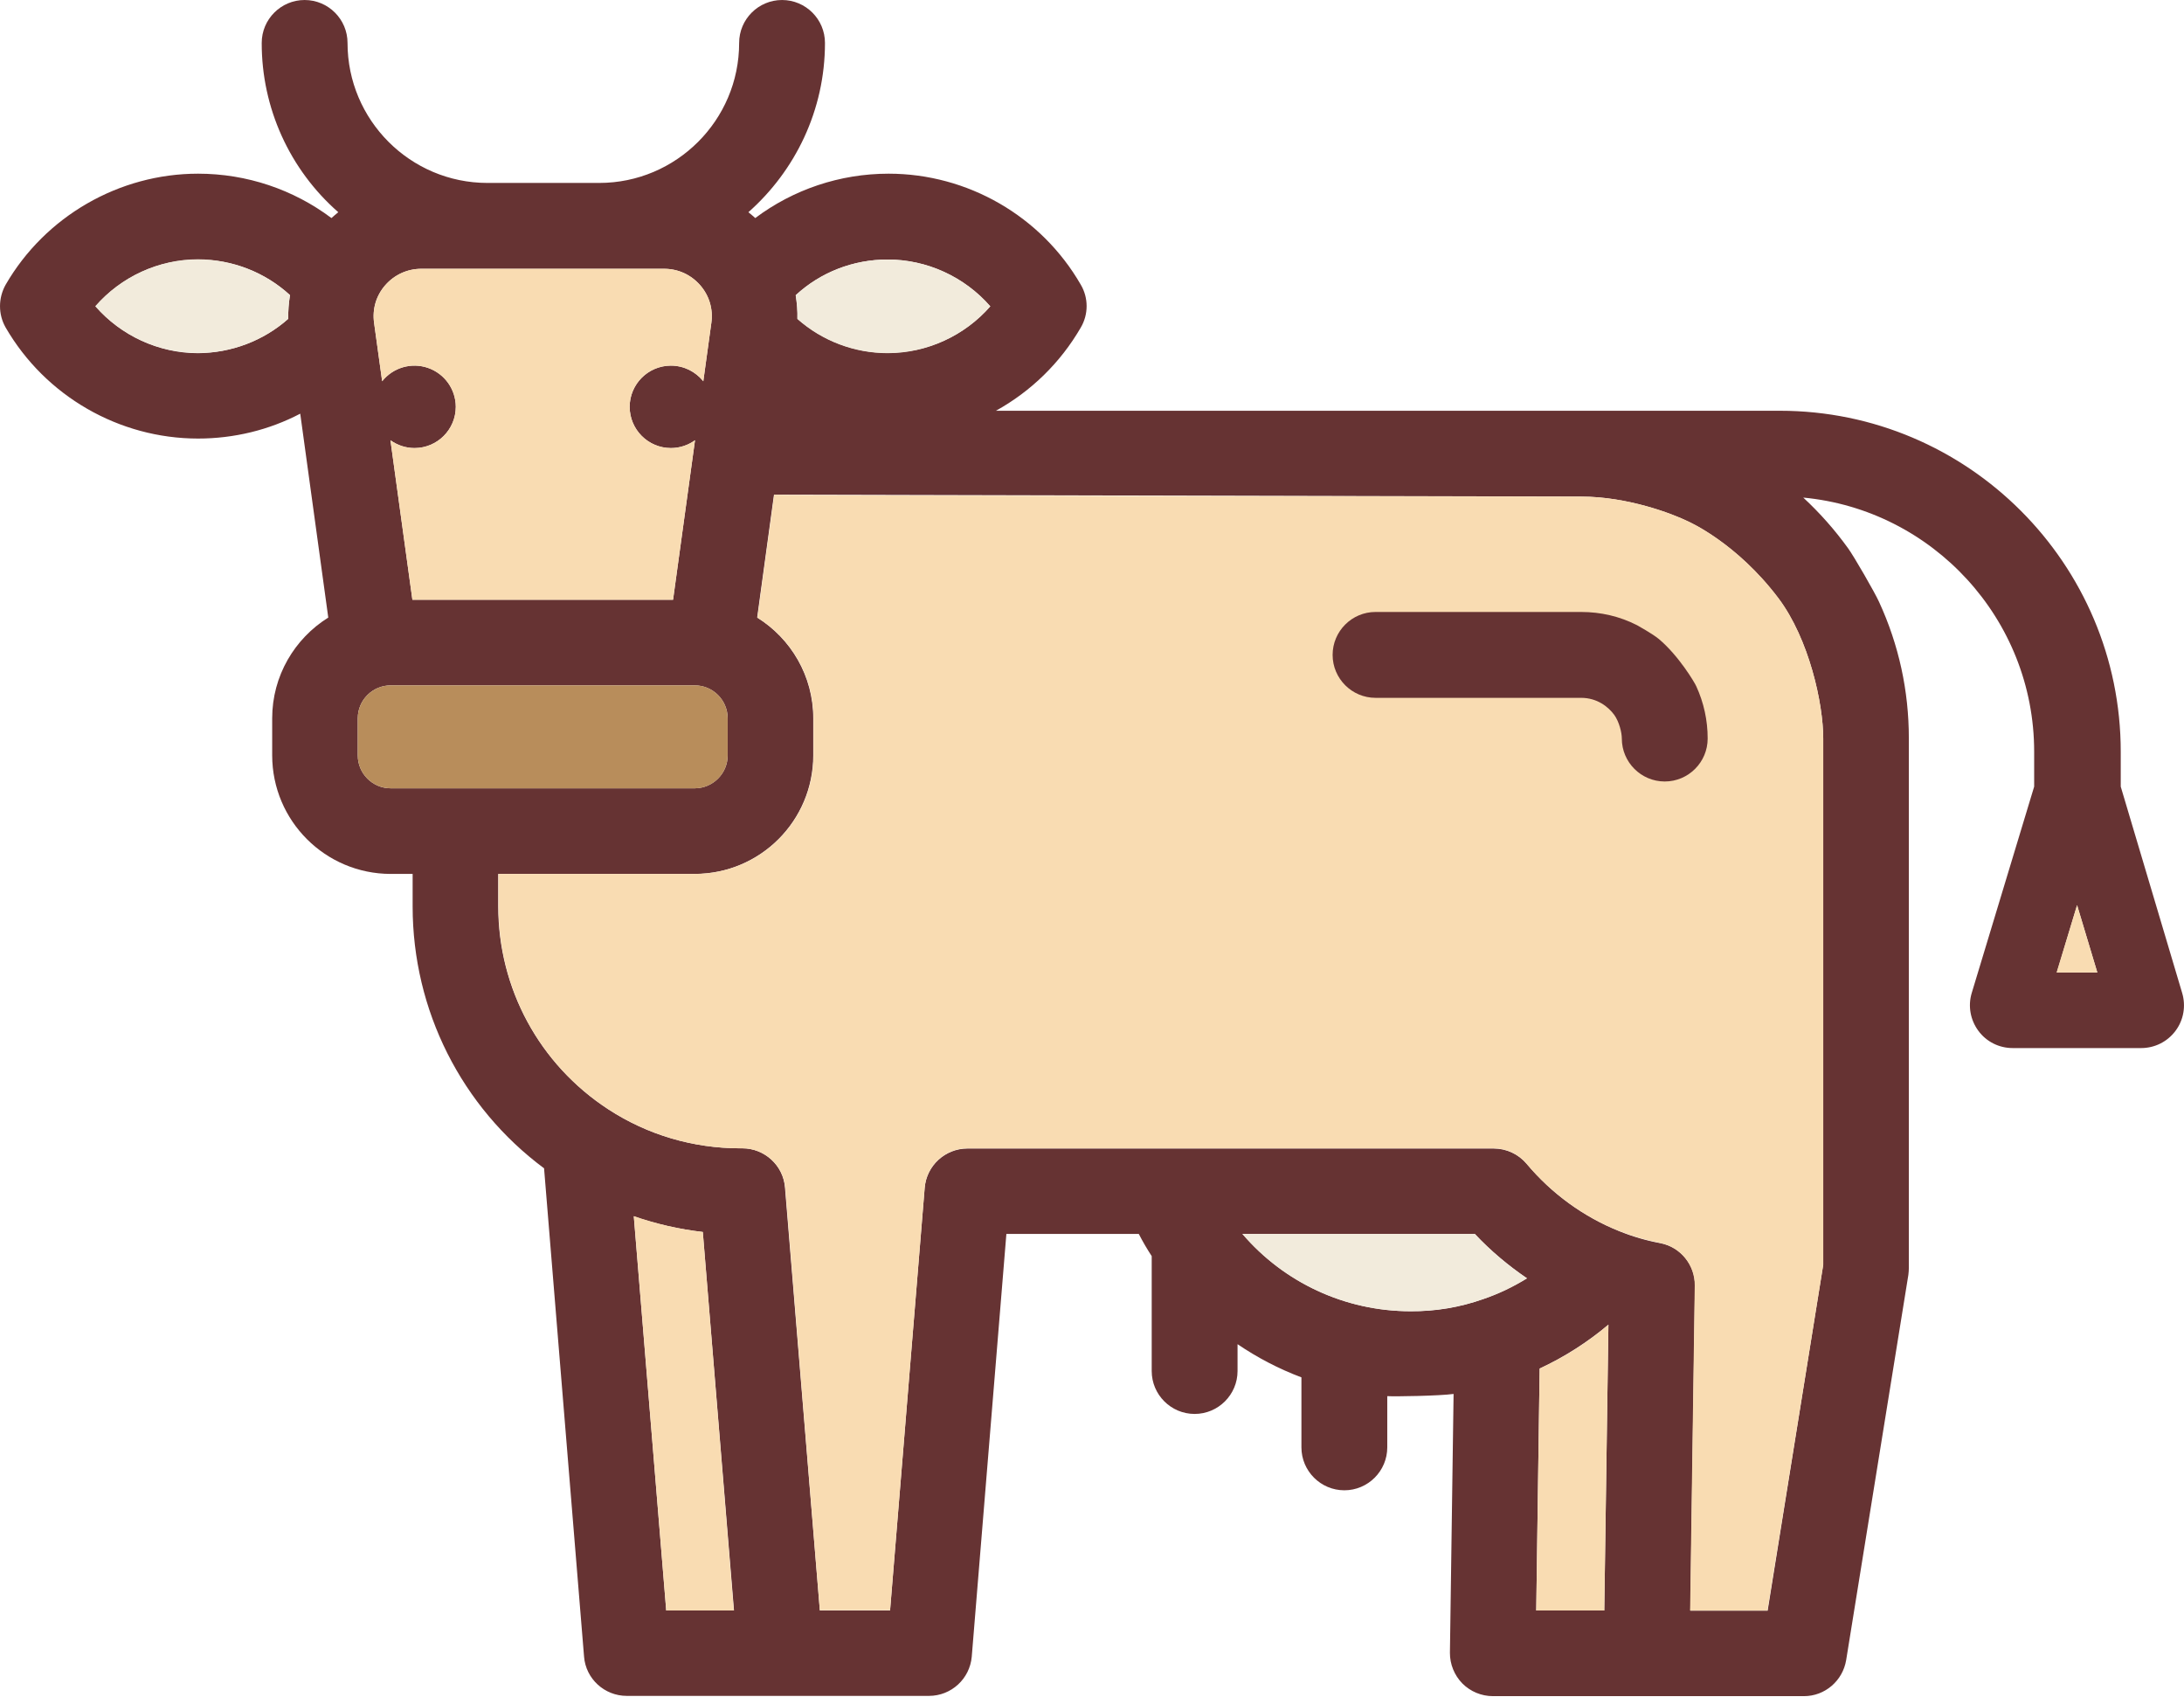
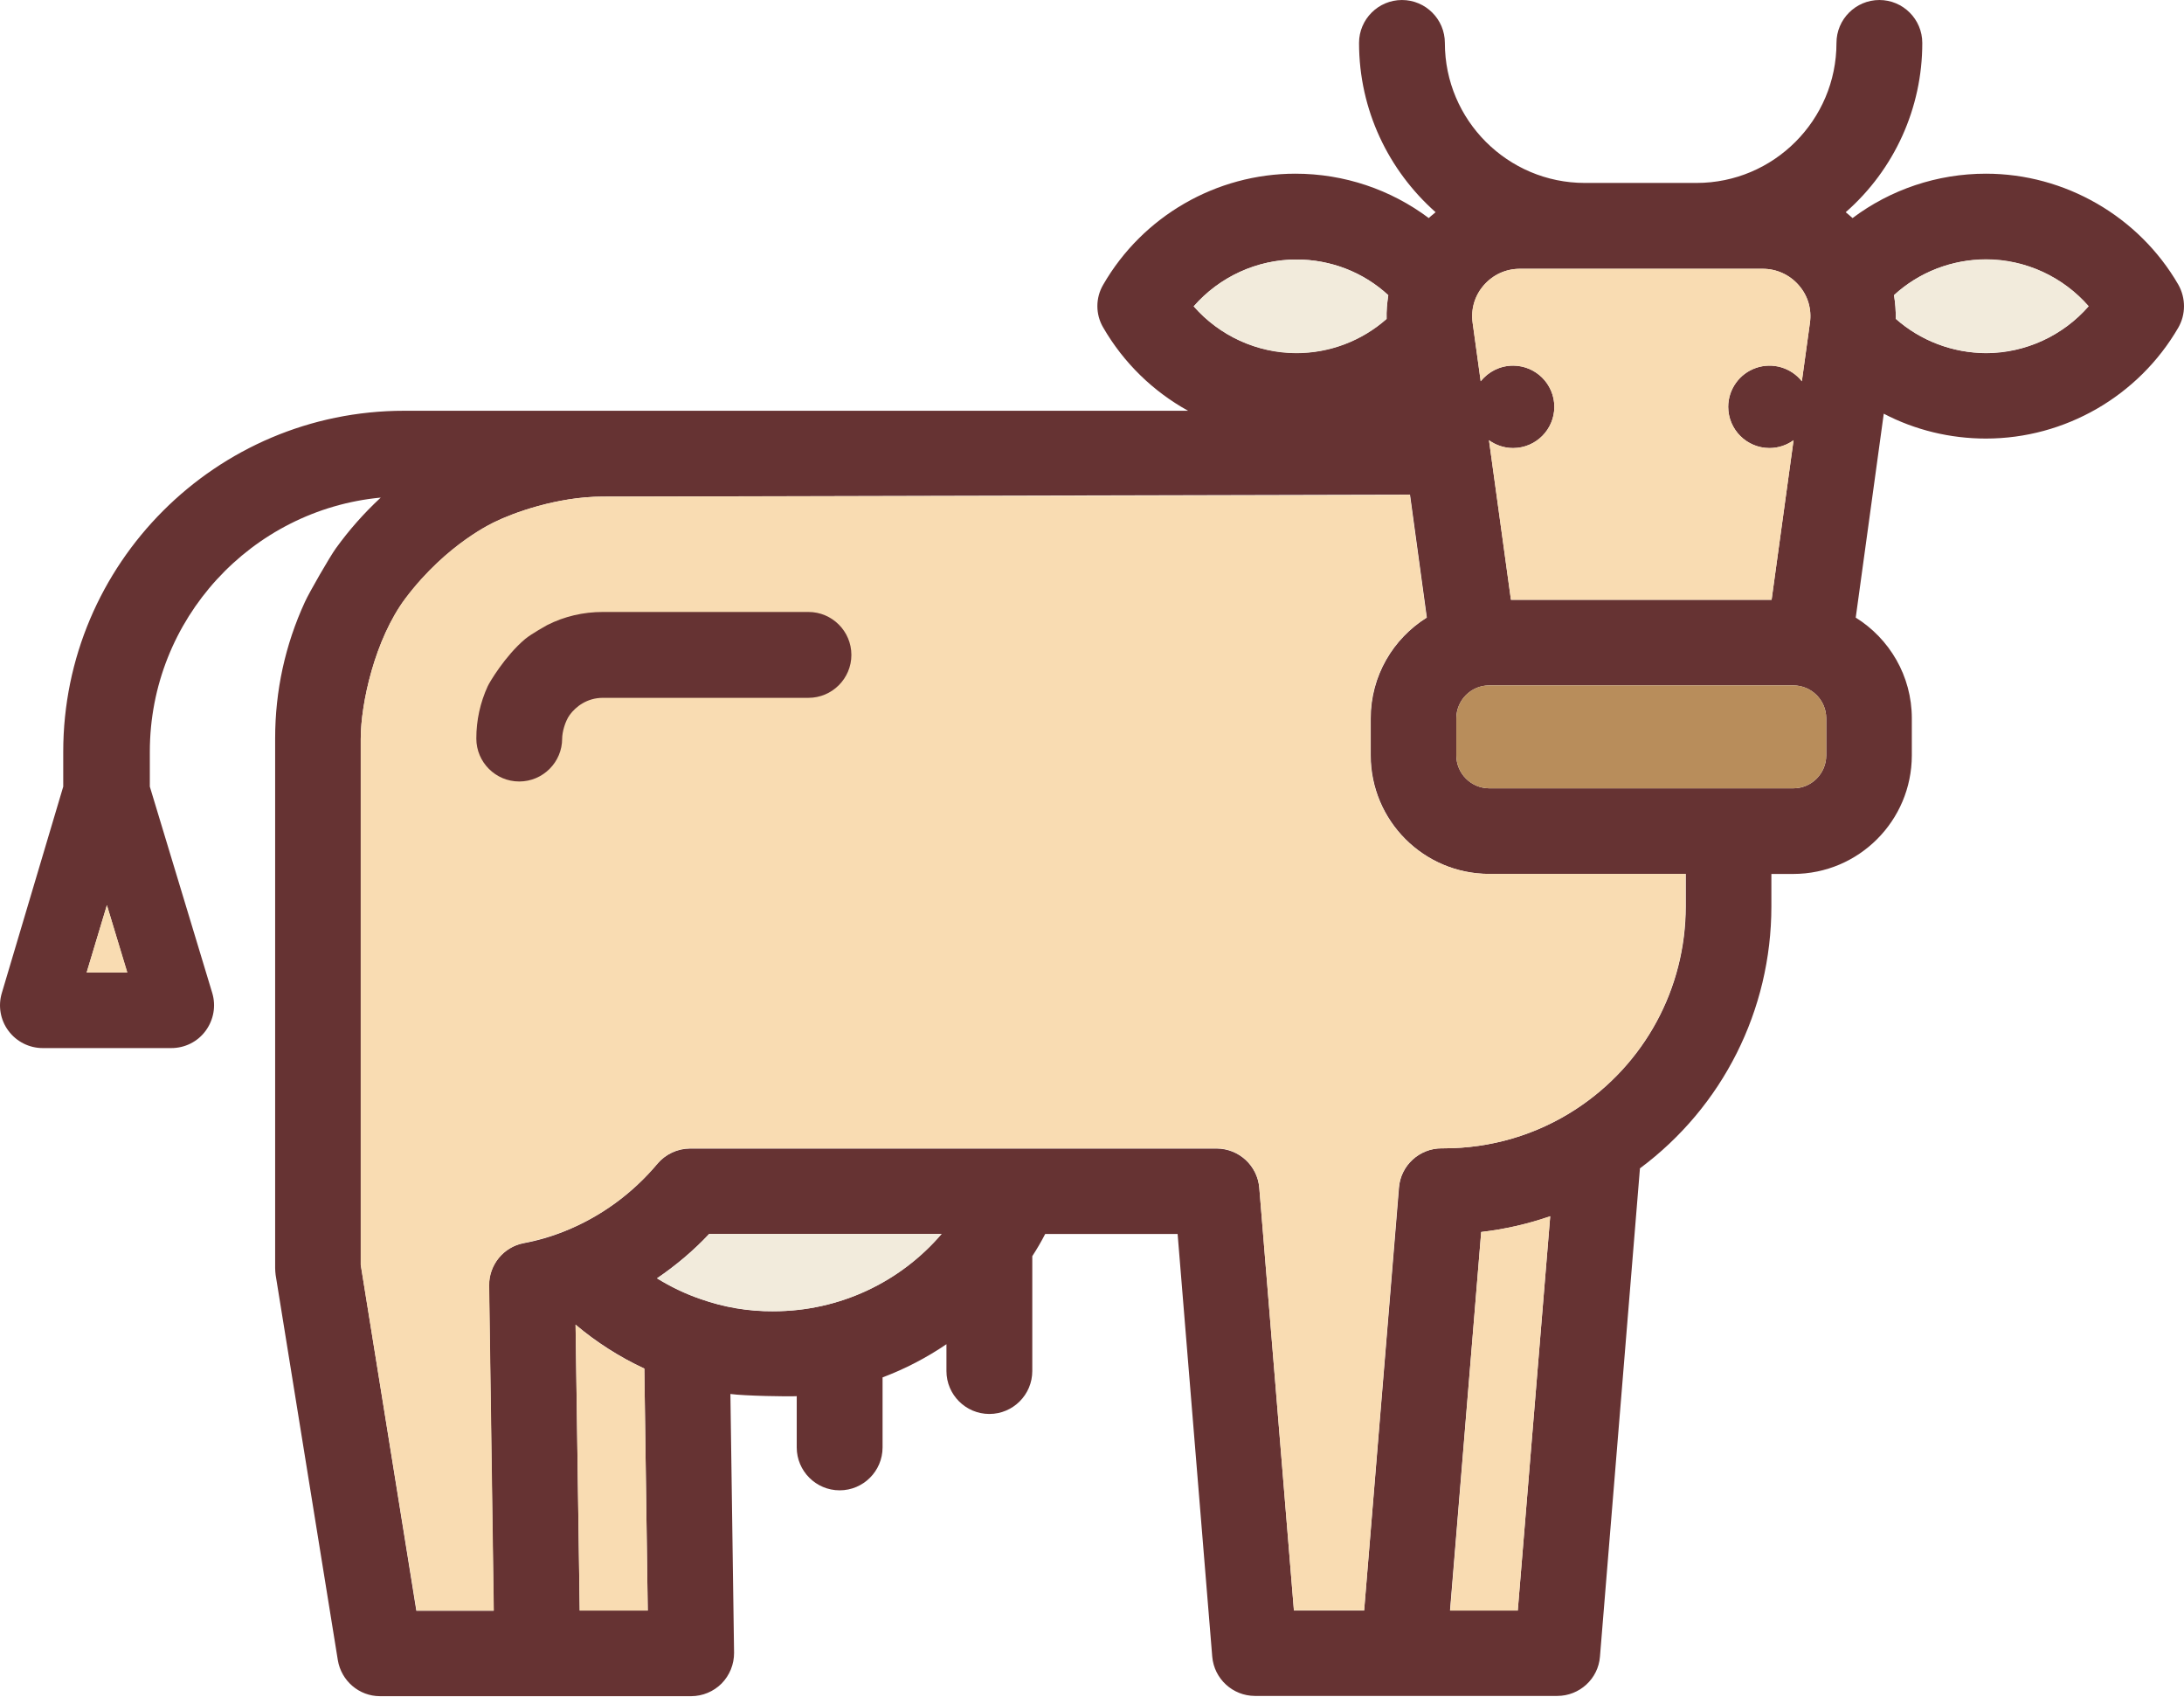
- <svg xmlns="http://www.w3.org/2000/svg" width="145.383" height="112.876" viewBox="0 0 186.091 144.481">
-   <path d="M24.563 27.155c-.021-.686.042-1.35.145-2.015-2.119-1.953-4.903-3.033-7.833-3.033-3.387 0-6.565 1.475-8.747 3.989 2.182 2.493 5.381 3.989 8.747 3.989 2.846-.021 5.568-1.06 7.687-2.93zm36.047.353c.166-1.184-.187-2.327-.956-3.22-.79-.893-1.87-1.392-3.075-1.392H35.907a4.07 4.07 0 0 0-3.075 1.392c-.79.893-1.122 2.036-.956 3.22l.686 4.966a3.52 3.52 0 0 1 6.275 2.182 3.52 3.52 0 0 1-3.511 3.511c-.769 0-1.475-.249-2.057-.665l1.87 13.588h22.21l1.87-13.588c-.582.416-1.288.665-2.057.665a3.52 3.52 0 0 1-3.511-3.511 3.52 3.52 0 0 1 3.511-3.511c1.122 0 2.098.519 2.763 1.33zm1.392 36.837v-3.158c0-1.537-1.247-2.805-2.805-2.805H33.289c-1.537 0-2.805 1.247-2.805 2.805v3.158c0 1.537 1.247 2.805 2.805 2.805h25.929c1.537-.021 2.784-1.267 2.784-2.805zm.54 72.843l-2.659-32.245a28.07 28.07 0 0 1-5.88-1.33l2.763 33.575zM84.379 26.095c-2.182-2.493-5.381-3.989-8.747-3.989-2.93 0-5.714 1.08-7.833 3.033.104.665.166 1.35.145 2.015a11.6 11.6 0 0 0 7.687 2.909c3.387 0 6.565-1.475 8.747-3.968zm42.01 84.561c1.309-.457 2.556-1.06 3.719-1.766-1.6-1.101-3.096-2.348-4.446-3.781h-19.8c3.532 4.114 8.705 6.586 14.336 6.586 2.119.021 4.218-.332 6.191-1.039zm10.305 26.532l.353-24.35a26.71 26.71 0 0 1-5.859 3.74l-.291 20.61zm18.657-29.461V62.912c0-2.992-1.205-8.477-3.823-11.947-3.553-4.716-7.604-6.503-7.646-6.524-1.434-.706-5.236-2.14-9.162-2.14l-68.771-.166-1.434 10.471c2.867 1.787 4.779 4.966 4.779 8.581v3.158a10.11 10.11 0 0 1-10.097 10.097H42.452v2.763c0 7.002 3.511 13.463 9.37 17.286 3.345 2.182 7.23 3.324 11.24 3.324h.187c1.891 0 3.49 1.454 3.636 3.345l2.971 36.027h5.984l2.95-36.006a3.66 3.66 0 0 1 3.636-3.345h44.857c1.08 0 2.098.478 2.805 1.309 2.119 2.535 4.841 4.509 7.895 5.734a18.02 18.02 0 0 0 3.49 1.018c1.745.332 2.971 1.87 2.95 3.636l-.395 27.674h6.586zm23.353-24.89l-1.724-5.734-1.724 5.734zm7.23 1.745c.332 1.101.125 2.306-.561 3.22a3.64 3.64 0 0 1-2.929 1.475h-10.949c-1.163 0-2.244-.54-2.929-1.475s-.893-2.119-.561-3.22l5.319-17.577v-2.971c0-11.302-8.664-20.61-19.675-21.649a29.04 29.04 0 0 1 3.823 4.322c.499.686 2.285 3.781 2.639 4.571 1.683 3.657 2.535 7.563 2.535 11.614v45.127c0 .187-.021.395-.042.582l-5.298 32.806c-.291 1.766-1.808 3.075-3.594 3.075H127.2a3.68 3.68 0 0 1-2.597-1.08 3.71 3.71 0 0 1-1.06-2.618l.312-22.044c-1.205.166-5.007.229-5.651.187v4.363c0 2.015-1.641 3.657-3.657 3.657s-3.657-1.641-3.657-3.657v-5.963c-1.932-.727-3.761-1.683-5.443-2.826v2.285c0 2.015-1.641 3.657-3.657 3.657s-3.657-1.641-3.657-3.657V107a21.36 21.36 0 0 1-1.101-1.891H85.75l-2.95 36.006a3.66 3.66 0 0 1-3.636 3.345H53.401c-1.891 0-3.49-1.454-3.636-3.345L46.358 99.52c-7.043-5.236-11.199-13.463-11.199-22.314v-2.763h-1.87a10.11 10.11 0 0 1-10.097-10.097v-3.158c0-3.615 1.911-6.794 4.779-8.581l-2.389-17.369c-2.659 1.392-5.651 2.119-8.705 2.119-6.732 0-13.006-3.615-16.393-9.453-.644-1.122-.644-2.514 0-3.657 3.366-5.817 9.661-9.453 16.393-9.453 4.155 0 8.124 1.35 11.365 3.781.187-.166.374-.332.582-.499a19.12 19.12 0 0 1-6.524-14.419C22.299 1.641 23.94 0 25.955 0s3.657 1.641 3.657 3.657c0 6.565 5.34 11.926 11.926 11.926h9.516c6.565 0 11.926-5.34 11.926-11.926C62.979 1.641 64.621 0 66.636 0s3.657 1.641 3.657 3.657c0 5.734-2.535 10.887-6.524 14.419.187.166.395.312.582.499 3.241-2.431 7.209-3.781 11.365-3.781 6.732 0 13.006 3.615 16.372 9.453a3.6 3.6 0 0 1 0 3.657c-1.745 3.013-4.259 5.443-7.23 7.085h66.797c16.019 0 29.046 13.027 29.046 29.046v2.971z" fill="#633" />
-   <g fill="#f9dcb2">
-     <path d="M176.981 77.102l1.724 5.734h-3.47zm-31.477-14.19a10.61 10.61 0 0 0-.976-4.467c-.125-.291-1.454-2.576-3.158-4.01-.519-.436-1.87-1.184-1.87-1.184-1.475-.727-3.075-1.122-4.758-1.122h-17.515c-2.015 0-3.657 1.641-3.657 3.657s1.641 3.657 3.657 3.657h17.515c1.35 0 2.306.748 2.826 1.454.436.582.644 1.496.644 2.015 0 2.015 1.641 3.657 3.657 3.657a3.66 3.66 0 0 0 3.636-3.657z" />
-     <path d="M155.352 62.912v44.836l-4.758 29.44h-6.586l.395-27.674a3.66 3.66 0 0 0-2.95-3.636c-1.163-.229-2.327-.561-3.49-1.018-3.033-1.205-5.755-3.2-7.895-5.734-.686-.831-1.724-1.309-2.805-1.309H82.426c-1.891 0-3.49 1.454-3.636 3.345l-2.95 36.006h-5.984l-2.95-36.006a3.66 3.66 0 0 0-3.636-3.345h-.187c-4.01 0-7.895-1.143-11.24-3.324-5.88-3.823-9.37-10.284-9.37-17.286v-2.763h16.746a10.11 10.11 0 0 0 10.097-10.097v-3.158c0-3.615-1.911-6.794-4.779-8.581l1.434-10.471c.332.104 68.771.166 68.771.166 3.927 0 7.729 1.434 9.162 2.14.021.021 4.072 1.787 7.646 6.524 2.597 3.47 3.802 8.955 3.802 11.947z" />
+ <svg xmlns="http://www.w3.org/2000/svg" version="1.1" width="145.381" height="112.877" viewBox="0,0,145.381,112.877">
+   <g transform="translate(-167.3096,-123.5616)">
+     <g data-paper-data="{&quot;isPaintingLayer&quot;:true}" fill-rule="nonzero" stroke="none" stroke-width="1" stroke-linecap="butt" stroke-linejoin="miter" stroke-miterlimit="10" stroke-dasharray="" stroke-dashoffset="0" style="mix-blend-mode: normal">
+       <path d="M293.502,144.776c1.655,1.461 3.782,2.273 6.005,2.289c2.63,0 5.129,-1.169 6.834,-3.116c-1.705,-1.964 -4.187,-3.116 -6.834,-3.116c-2.289,0 -4.464,0.844 -6.12,2.37c0.08,0.52 0.13,1.038 0.113,1.574zM265.875,148.933c0.52,-0.634 1.282,-1.039 2.159,-1.039c1.513,0.004 2.739,1.23 2.743,2.743c-0.004,1.513 -1.23,2.739 -2.743,2.743c-0.601,0 -1.152,-0.195 -1.607,-0.52l1.461,10.616h17.351l1.461,-10.616c-0.455,0.325 -1.006,0.52 -1.607,0.52c-1.513,-0.004 -2.739,-1.23 -2.743,-2.743c0.003,-1.168 0.744,-2.207 1.847,-2.59c1.103,-0.384 2.329,-0.028 3.056,0.886l0.536,-3.88c0.13,-0.925 -0.13,-1.818 -0.747,-2.516c-0.606,-0.693 -1.482,-1.09 -2.402,-1.087h-16.15c-0.941,0 -1.785,0.39 -2.402,1.087c-0.601,0.698 -0.877,1.591 -0.747,2.516zM266.427,176.023h20.257c1.217,0 2.191,-0.991 2.191,-2.191v-2.467c0,-1.217 -0.991,-2.191 -2.191,-2.191h-20.241c-1.217,0 -2.191,0.991 -2.191,2.191v2.467c0,1.202 0.974,2.175 2.175,2.191zM268.343,230.74l2.159,-26.231c-1.49,0.51 -3.03,0.859 -4.594,1.039l-2.077,25.191zM246.771,143.948c1.705,1.948 4.187,3.1 6.834,3.1c2.212,0.001 4.348,-0.808 6.005,-2.273c-0.016,-0.52 0.032,-1.055 0.113,-1.574c-1.655,-1.526 -3.83,-2.37 -6.12,-2.37c-2.63,0 -5.129,1.169 -6.834,3.116zM218.787,210.823c4.399,0 8.441,-1.931 11.2,-5.145h-15.469c-1.055,1.12 -2.223,2.094 -3.473,2.954c0.909,0.552 1.883,1.023 2.905,1.38c1.541,0.552 3.181,0.828 4.837,0.812zM210.428,230.74l-0.227,-16.102c-1.647,-0.77 -3.185,-1.753 -4.577,-2.922l0.276,19.023zM195.024,230.755h5.145l-0.309,-21.62c-0.016,-1.38 0.941,-2.581 2.305,-2.841c0.933,-0.173 1.847,-0.439 2.727,-0.795c2.386,-0.957 4.512,-2.499 6.168,-4.48c0.552,-0.649 1.348,-1.023 2.191,-1.023h35.044c1.481,0.004 2.713,1.138 2.841,2.613l2.305,28.13h4.675l2.321,-28.146c0.114,-1.477 1.363,-2.613 2.841,-2.613h0.146c3.133,0 6.168,-0.892 8.781,-2.597c4.577,-2.987 7.32,-8.034 7.32,-13.505v-2.159h-13.082c-4.354,-0.006 -7.883,-3.534 -7.888,-7.888v-2.467c0,-2.824 1.494,-5.308 3.734,-6.704l-1.12,-8.18l-53.727,0.13c-3.067,0 -6.037,1.12 -7.158,1.672c-0.033,0.016 -3.198,1.413 -5.973,5.097c-2.045,2.711 -2.987,6.996 -2.987,9.334v35.012zM175.773,188.278l-1.347,-4.48l-1.347,4.48zM171.519,175.91v-2.321c0,-12.515 10.177,-22.692 22.692,-22.692h52.185c-2.321,-1.283 -4.285,-3.181 -5.648,-5.535c-0.52,-0.881 -0.52,-1.976 0,-2.857c2.63,-4.561 7.531,-7.385 12.791,-7.385c3.247,0 6.347,1.055 8.879,2.954c0.146,-0.146 0.309,-0.26 0.455,-0.39c-3.116,-2.759 -5.097,-6.785 -5.097,-11.265c0,-1.575 1.283,-2.857 2.857,-2.857c1.574,0 2.857,1.282 2.856,2.857c0,5.145 4.188,9.317 9.317,9.317h7.434c5.145,0 9.317,-4.188 9.317,-9.317c0,-1.575 1.283,-2.857 2.857,-2.857c1.574,0 2.856,1.282 2.855,2.857c0.008,4.315 -1.851,8.422 -5.097,11.265c0.163,0.13 0.309,0.26 0.455,0.39c2.532,-1.899 5.633,-2.954 8.879,-2.954c5.259,0 10.177,2.841 12.807,7.385c0.503,0.893 0.503,1.98 0,2.857c-2.646,4.561 -7.548,7.385 -12.807,7.385c-2.386,0 -4.723,-0.568 -6.801,-1.655l-1.866,13.57c2.241,1.396 3.734,3.88 3.734,6.704v2.467c-0.006,4.354 -3.534,7.883 -7.888,7.888h-1.461v2.159c0,6.915 -3.247,13.342 -8.749,17.433l-2.662,32.496c-0.114,1.477 -1.363,2.613 -2.841,2.613h-20.127c-1.481,-0.004 -2.713,-1.138 -2.841,-2.613l-2.305,-28.13h-8.814c-0.261,0.507 -0.548,1 -0.86,1.477v7.645c0,1.575 -1.282,2.857 -2.857,2.857c-1.575,0 -2.857,-1.283 -2.857,-2.857v-1.785c-1.314,0.893 -2.743,1.64 -4.252,2.208v4.659c0,1.575 -1.282,2.857 -2.857,2.857c-1.575,0 -2.857,-1.283 -2.857,-2.857v-3.409c-0.503,0.033 -3.473,-0.016 -4.415,-0.146l0.244,17.222c0.004,0.764 -0.293,1.499 -0.828,2.045c-0.538,0.539 -1.268,0.842 -2.029,0.844h-20.712c-1.395,0 -2.58,-1.023 -2.808,-2.402l-4.139,-25.63c-0.016,-0.146 -0.033,-0.309 -0.033,-0.455v-35.256c0,-3.165 0.666,-6.216 1.98,-9.073c0.277,-0.617 1.672,-3.035 2.062,-3.571c0.881,-1.222 1.882,-2.353 2.987,-3.377c-8.602,0.812 -15.371,8.084 -15.371,16.913v2.321l4.155,13.732c0.259,0.86 0.097,1.785 -0.438,2.516c-0.535,0.73 -1.38,1.152 -2.288,1.152h-8.554c-0.902,0.001 -1.752,-0.427 -2.288,-1.152c-0.536,-0.714 -0.698,-1.655 -0.438,-2.516z" data-paper-data="{&quot;index&quot;:null}" fill="#663333" />
+       <g data-paper-data="{&quot;index&quot;:null}" fill="#f9dcb2">
+         <path d="M174.425,183.798l-1.347,4.48h2.711zM199.017,172.712c-0.002,-1.205 0.258,-2.396 0.762,-3.49c0.098,-0.227 1.136,-2.013 2.467,-3.133c0.405,-0.341 1.461,-0.925 1.461,-0.925c1.152,-0.568 2.402,-0.877 3.717,-0.877h13.684c1.574,0 2.857,1.282 2.857,2.857c0,1.575 -1.282,2.857 -2.857,2.857h-13.684c-1.055,0 -1.802,0.584 -2.208,1.136c-0.341,0.455 -0.503,1.169 -0.503,1.574c0,1.574 -1.282,2.857 -2.857,2.857c-1.571,-0.01 -2.839,-1.286 -2.841,-2.857z" />
+         <path d="M191.323,172.713c0,-2.337 0.941,-6.623 2.97,-9.334c2.792,-3.701 5.957,-5.08 5.973,-5.097c1.12,-0.552 4.09,-1.672 7.158,-1.672c0,0 53.468,-0.048 53.727,-0.13l1.12,8.18c-2.241,1.396 -3.734,3.88 -3.734,6.704v2.467c0.006,4.354 3.534,7.883 7.888,7.888h13.083v2.159c0,5.47 -2.727,10.518 -7.32,13.505c-2.613,1.704 -5.648,2.597 -8.781,2.597h-0.146c-1.481,0.004 -2.713,1.138 -2.841,2.613l-2.305,28.13h-4.675l-2.305,-28.13c-0.114,-1.477 -1.363,-2.613 -2.841,-2.613h-35.029c-0.845,0 -1.655,0.373 -2.191,1.023c-1.672,1.98 -3.798,3.538 -6.168,4.48c-0.909,0.357 -1.818,0.616 -2.727,0.795c-1.353,0.267 -2.322,1.462 -2.305,2.841l0.309,21.62h-5.145l-3.717,-23v-35.028z" />
+       </g>
+       <path d="M199.78,169.222c0.098,-0.227 1.152,-2.013 2.484,-3.133c0.406,-0.341 1.461,-0.925 1.461,-0.925c1.152,-0.584 2.402,-0.877 3.717,-0.877h13.684c1.575,0 2.857,1.282 2.857,2.857c0,1.575 -1.283,2.857 -2.857,2.857h-13.684c-1.055,0 -1.802,0.584 -2.208,1.136c-0.324,0.454 -0.503,1.169 -0.503,1.574c0,1.575 -1.282,2.857 -2.857,2.857c-1.575,0 -2.857,-1.283 -2.857,-2.857c-0.002,-1.205 0.258,-2.396 0.762,-3.49z" data-paper-data="{&quot;index&quot;:null}" fill="#663333" />
+       <path d="M210.2,214.638l0.227,16.102h-4.529l-0.276,-19.023c1.38,1.185 2.922,2.159 4.577,2.922z" data-paper-data="{&quot;index&quot;:null}" fill="#f9dcb2" />
+       <path d="M214.517,205.678h15.469c-2.743,3.214 -6.802,5.145 -11.2,5.145c-1.646,0.002 -3.281,-0.272 -4.837,-0.812c-1.023,-0.341 -1.997,-0.812 -2.905,-1.38c1.266,-0.844 2.434,-1.834 3.473,-2.954zM253.603,140.832c2.289,0 4.464,0.844 6.12,2.386c-0.08,0.503 -0.13,1.038 -0.113,1.574c-1.657,1.465 -3.793,2.273 -6.005,2.273c-2.63,0 -5.129,-1.169 -6.834,-3.116c1.721,-1.977 4.212,-3.114 6.834,-3.116z" data-paper-data="{&quot;index&quot;:null}" fill="#f2ebdc" />
+       <path d="M265.906,205.548c1.559,-0.178 3.101,-0.535 4.594,-1.055l-2.159,26.247h-4.496l2.062,-25.191z" data-paper-data="{&quot;index&quot;:null}" fill="#f9dcb2" />
+       <path d="M264.252,171.364c0,-1.202 0.974,-2.191 2.175,-2.191h20.257c1.217,0 2.191,0.991 2.191,2.191v2.467c0,1.217 -0.991,2.191 -2.191,2.191h-20.241c-1.217,0 -2.191,-0.991 -2.191,-2.191v-2.467z" data-paper-data="{&quot;index&quot;:null}" fill="#b88d5b" />
+       <path d="M268.488,141.449h16.151c0.941,0 1.785,0.39 2.402,1.087c0.601,0.698 0.877,1.591 0.747,2.516l-0.536,3.88c-0.727,-0.914 -1.952,-1.269 -3.056,-0.886c-1.103,0.384 -1.844,1.422 -1.847,2.59c0.004,1.513 1.23,2.739 2.743,2.743c0.601,0 1.152,-0.195 1.607,-0.52l-1.461,10.616h-17.351l-1.461,-10.616c0.455,0.325 1.006,0.52 1.607,0.52c1.513,-0.004 2.739,-1.23 2.743,-2.743c-0.003,-1.168 -0.744,-2.207 -1.847,-2.59c-1.103,-0.384 -2.329,-0.028 -3.056,0.886l-0.536,-3.88c-0.13,-0.925 0.13,-1.818 0.747,-2.516c0.617,-0.698 1.461,-1.087 2.402,-1.087z" data-paper-data="{&quot;index&quot;:null}" fill="#f9dcb2" />
+       <path d="M293.387,143.202c1.673,-1.527 3.854,-2.378 6.12,-2.386c2.63,0 5.129,1.169 6.834,3.116c-1.705,1.964 -4.187,3.116 -6.834,3.116c-2.223,0 -4.366,-0.812 -6.005,-2.273c0.016,-0.52 -0.032,-1.055 -0.113,-1.574z" data-paper-data="{&quot;index&quot;:null}" fill="#f2ebdc" />
+     </g>
  </g>
-   <path d="M144.528 58.445a10.61 10.61 0 0 1 .976 4.467c0 2.015-1.641 3.657-3.657 3.657s-3.657-1.641-3.657-3.657c0-.519-.229-1.434-.644-2.015-.519-.706-1.475-1.454-2.826-1.454h-17.515c-2.015 0-3.657-1.641-3.657-3.657s1.641-3.657 3.657-3.657h17.515c1.683 0 3.283.374 4.758 1.122 0 0 1.35.748 1.87 1.184 1.704 1.434 3.054 3.719 3.179 4.01z" fill="#633" />
-   <path d="M137.048 112.838l-.353 24.35h-5.797l.291-20.61c2.119-.977 4.093-2.223 5.859-3.74z" fill="#f9dcb2" />
-   <path d="M130.109 108.89c-1.163.727-2.41 1.33-3.719 1.766a18.8 18.8 0 0 1-6.191 1.039c-5.63 0-10.825-2.472-14.336-6.586h19.8c1.33 1.434 2.826 2.701 4.446 3.781zM75.632 22.106a11.61 11.61 0 0 1 8.747 3.989c-2.182 2.493-5.381 3.989-8.747 3.989a11.6 11.6 0 0 1-7.687-2.909c.021-.686-.042-1.371-.145-2.015 2.119-1.974 4.903-3.054 7.833-3.054z" fill="#f2ebdc" />
-   <path d="M59.884 104.943l2.639 32.245h-5.755l-2.763-33.596c1.911.665 3.885 1.122 5.88 1.35z" fill="#f9dcb2" />
-   <path d="M62.003 61.187v3.158c0 1.537-1.247 2.805-2.805 2.805H33.289c-1.537 0-2.805-1.247-2.805-2.805v-3.158c0-1.537 1.247-2.805 2.805-2.805h25.929c1.537 0 2.784 1.267 2.784 2.805z" fill="#b88d5b" />
-   <path d="M59.655 24.288c.79.893 1.122 2.036.956 3.22l-.686 4.966a3.52 3.52 0 0 0-6.275 2.182 3.52 3.52 0 0 0 3.511 3.511c.769 0 1.475-.249 2.057-.665l-1.87 13.588h-22.21l-1.87-13.588c.582.416 1.288.665 2.057.665a3.52 3.52 0 0 0 3.511-3.511 3.52 3.52 0 0 0-6.275-2.182l-.686-4.966c-.166-1.184.187-2.327.956-3.22.79-.893 1.87-1.392 3.075-1.392H56.58c1.205 0 2.285.499 3.075 1.392z" fill="#f9dcb2" />
-   <path d="M24.709 25.14c-.104.665-.166 1.35-.145 2.015-2.098 1.87-4.841 2.909-7.687 2.909-3.387 0-6.565-1.475-8.747-3.989 2.182-2.493 5.381-3.989 8.747-3.989a11.68 11.68 0 0 1 7.833 3.054z" fill="#f2ebdc" />
</svg>
